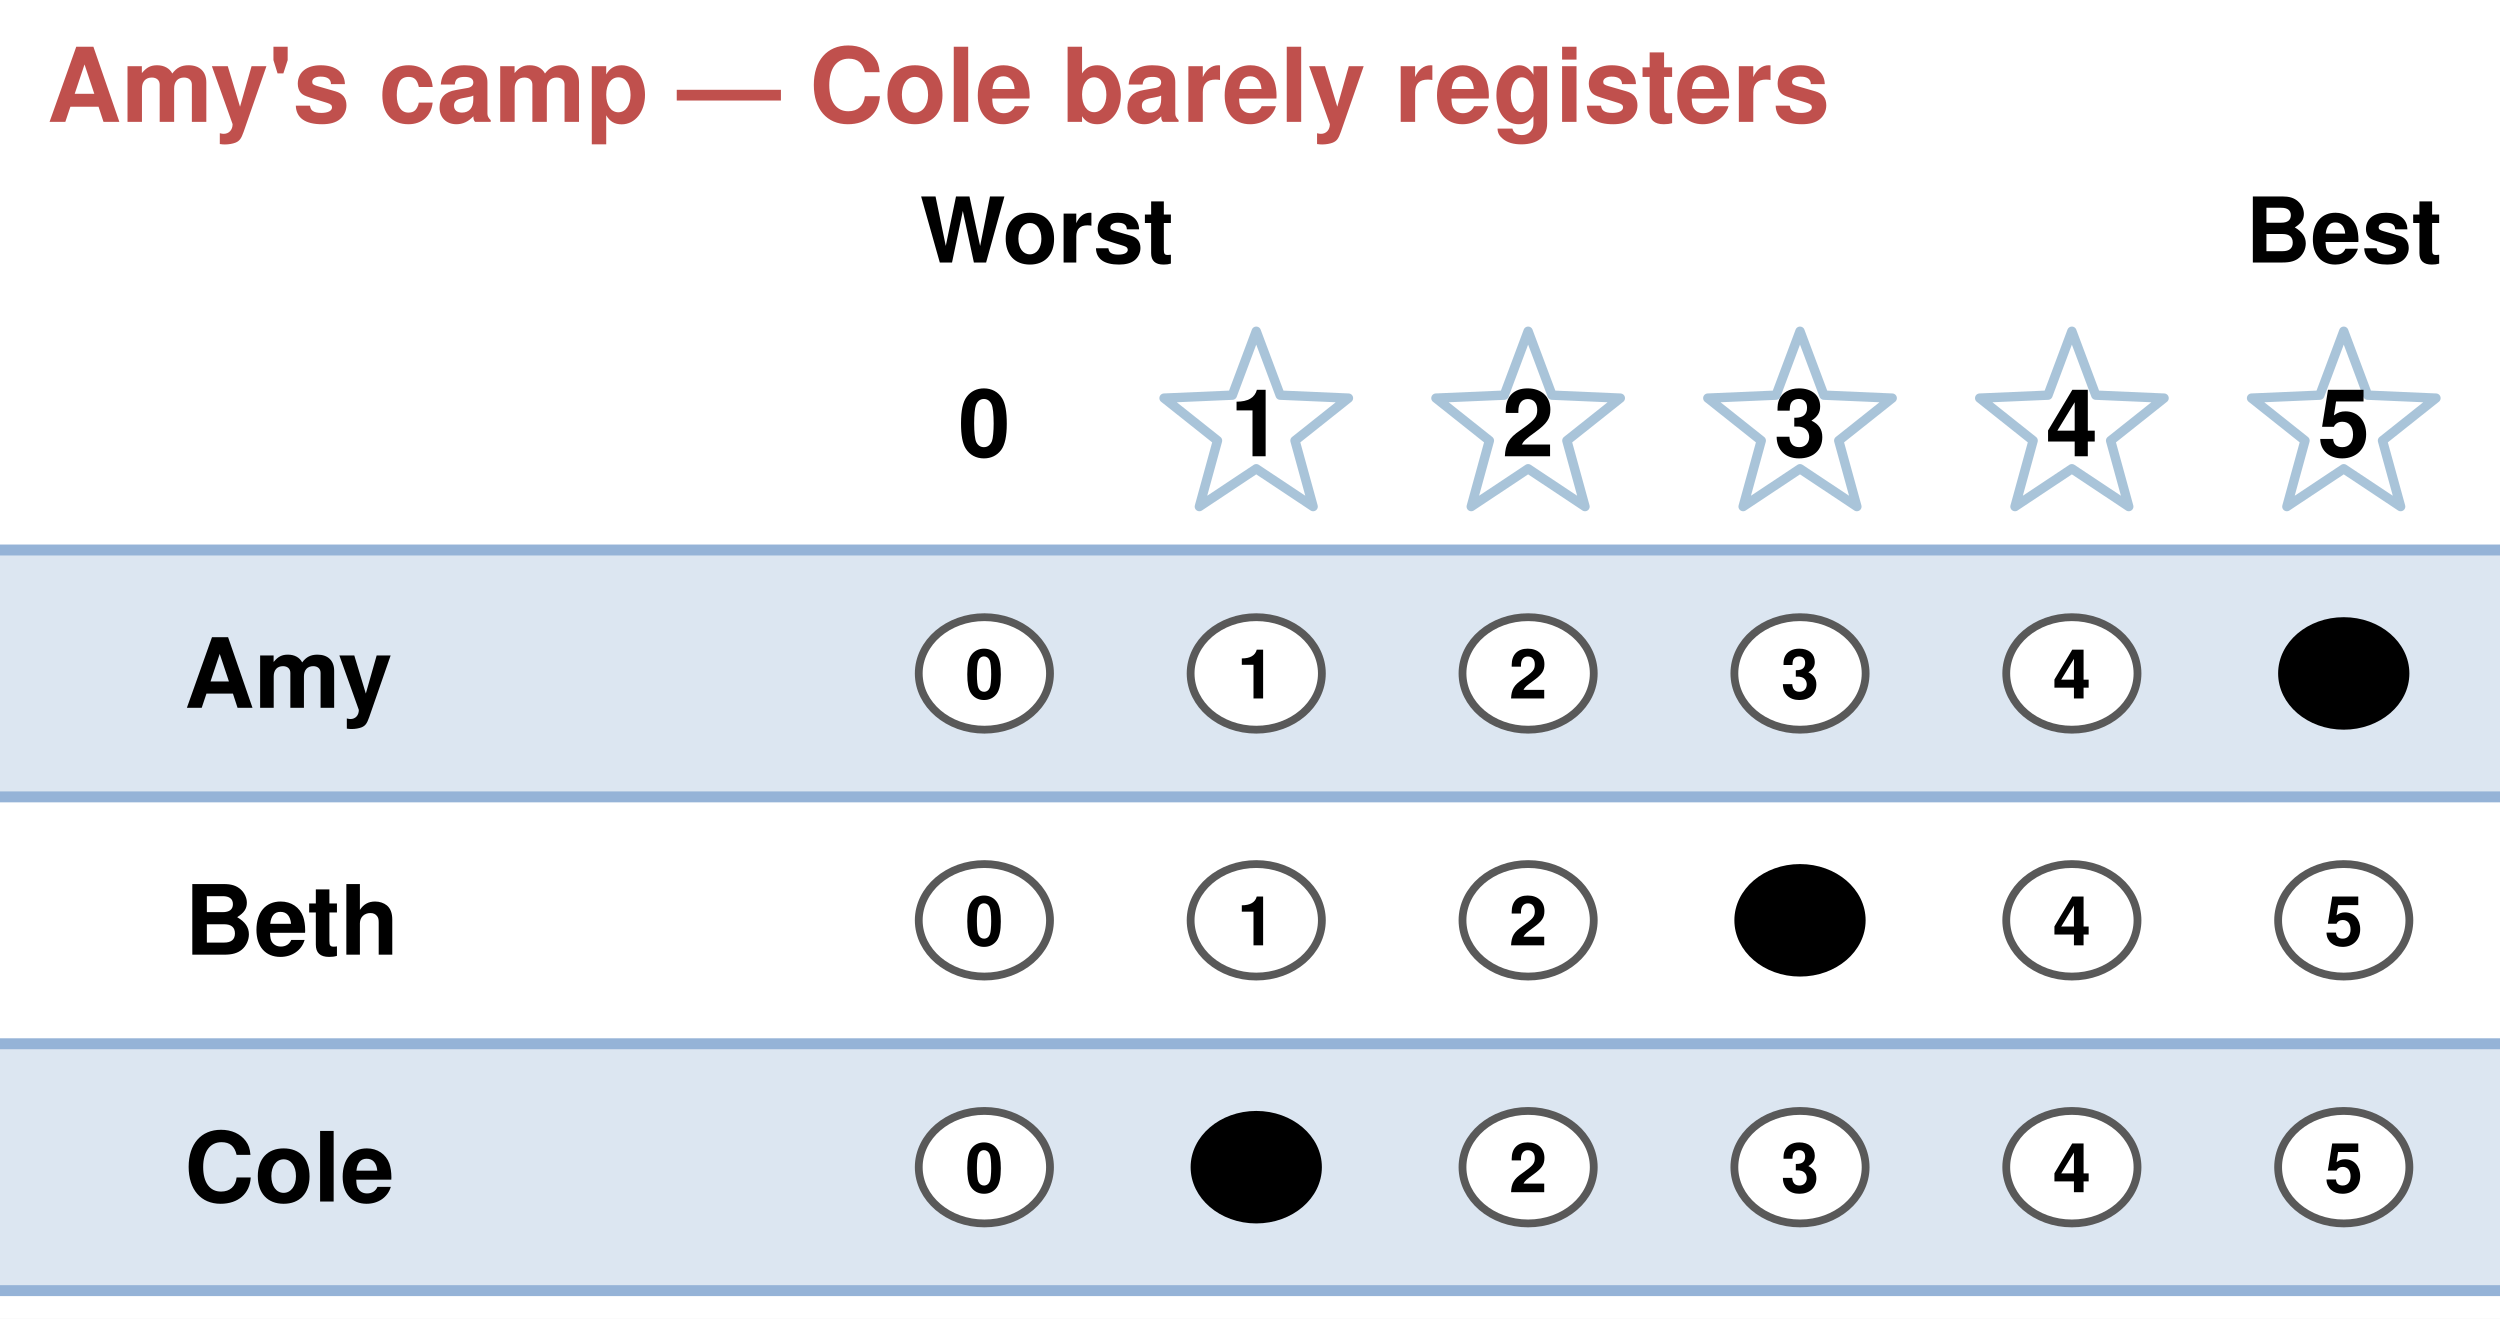
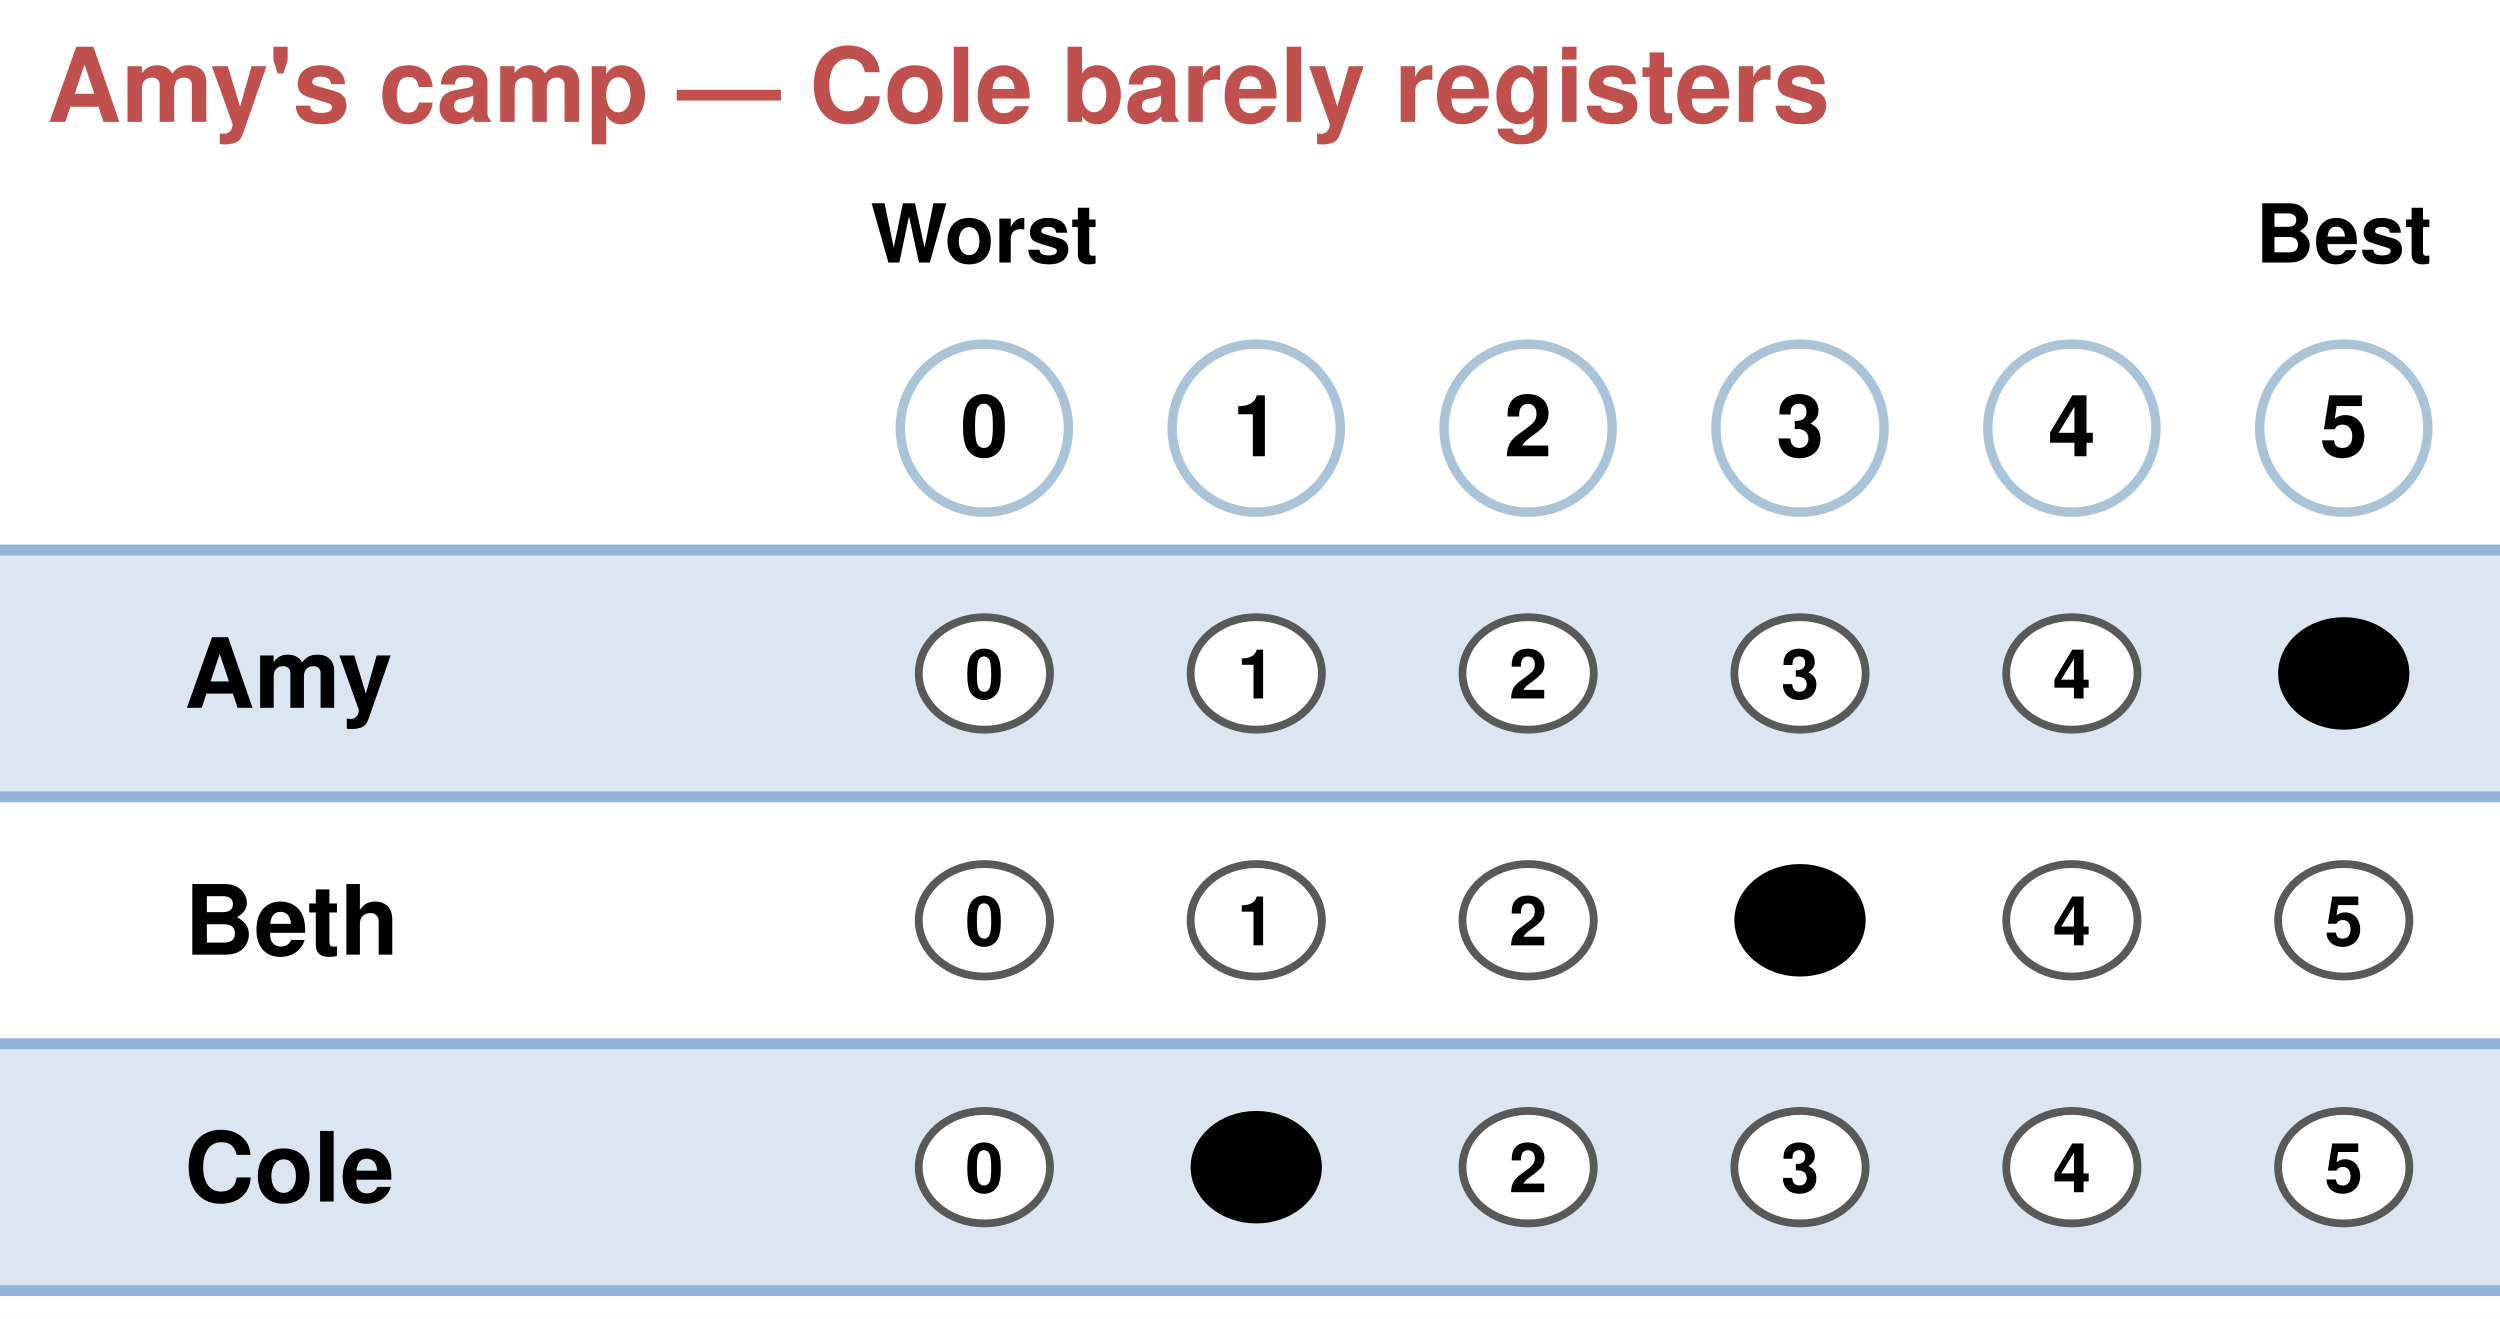
<svg xmlns="http://www.w3.org/2000/svg" viewBox="0 0 1600 844" width="1600" height="844">
  <rect width="1600" height="844" fill="#FFFFFF" />
  <text x="30" y="78" font-family="Arial Black, Arial Bold, Helvetica, sans-serif" font-size="66" font-weight="bold" fill="#C0504D">Amy's camp — Cole barely registers</text>
-   <text x="670" y="168" font-family="Arial Black, Arial Bold, Helvetica, sans-serif" font-size="58" font-weight="bold" fill="#000000" text-anchor="middle">Worst</text>
-   <text x="1500" y="168" font-family="Arial Black, Arial Bold, Helvetica, sans-serif" font-size="58" font-weight="bold" fill="#000000" text-anchor="middle">Best</text>
-   <text x="630" y="292" font-family="Arial Black, Arial Bold, Helvetica, sans-serif" font-size="60" font-weight="bold" fill="#000000" text-anchor="middle">0</text>
-   <path d="M804.0,212.0L819.3,252.9L863.0,254.8L828.8,282.0L840.4,324.2L804.0,300.0L767.6,324.2L779.2,282.0L745.0,254.8L788.7,252.9Z" fill="none" stroke="#A9C4D9" stroke-width="6" stroke-linejoin="round" />
-   <text x="804" y="292" font-family="Arial Black, Arial Bold, Helvetica, sans-serif" font-size="60" font-weight="bold" fill="#000000" text-anchor="middle">1</text>
-   <path d="M978.0,212.0L993.3,252.9L1037.0,254.8L1002.8,282.0L1014.4,324.2L978.0,300.0L941.6,324.2L953.2,282.0L919.0,254.8L962.7,252.9Z" fill="none" stroke="#A9C4D9" stroke-width="6" stroke-linejoin="round" />
-   <text x="978" y="292" font-family="Arial Black, Arial Bold, Helvetica, sans-serif" font-size="60" font-weight="bold" fill="#000000" text-anchor="middle">2</text>
-   <path d="M1152.0,212.0L1167.3,252.9L1211.0,254.8L1176.8,282.0L1188.4,324.2L1152.0,300.0L1115.6,324.2L1127.2,282.0L1093.0,254.8L1136.7,252.9Z" fill="none" stroke="#A9C4D9" stroke-width="6" stroke-linejoin="round" />
-   <text x="1152" y="292" font-family="Arial Black, Arial Bold, Helvetica, sans-serif" font-size="60" font-weight="bold" fill="#000000" text-anchor="middle">3</text>
-   <path d="M1326.0,212.0L1341.3,252.9L1385.0,254.8L1350.8,282.0L1362.4,324.2L1326.0,300.0L1289.6,324.2L1301.2,282.0L1267.0,254.8L1310.7,252.9Z" fill="none" stroke="#A9C4D9" stroke-width="6" stroke-linejoin="round" />
-   <text x="1326" y="292" font-family="Arial Black, Arial Bold, Helvetica, sans-serif" font-size="60" font-weight="bold" fill="#000000" text-anchor="middle">4</text>
-   <path d="M1500.0,212.0L1515.3,252.9L1559.0,254.8L1524.8,282.0L1536.4,324.2L1500.0,300.0L1463.6,324.2L1475.2,282.0L1441.0,254.8L1484.7,252.9Z" fill="none" stroke="#A9C4D9" stroke-width="6" stroke-linejoin="round" />
-   <text x="1500" y="292" font-family="Arial Black, Arial Bold, Helvetica, sans-serif" font-size="60" font-weight="bold" fill="#000000" text-anchor="middle">5</text>
+   <text x="630" y="168" font-family="Arial Black, Arial Bold, Helvetica, sans-serif" font-size="52" font-weight="bold" fill="#000000" text-anchor="middle">Worst</text>
+   <text x="1500" y="168" font-family="Arial Black, Arial Bold, Helvetica, sans-serif" font-size="52" font-weight="bold" fill="#000000" text-anchor="middle">Best</text>
+   <circle cx="630" cy="274" r="53.8" fill="none" stroke="#A9C4D9" stroke-width="6" />
+   <text x="630" y="292" font-family="Arial Black, Arial Bold, Helvetica, sans-serif" font-size="55" font-weight="bold" fill="#000000" text-anchor="middle">0</text>
+   <circle cx="804" cy="274" r="53.8" fill="none" stroke="#A9C4D9" stroke-width="6" />
+   <text x="804" y="292" font-family="Arial Black, Arial Bold, Helvetica, sans-serif" font-size="55" font-weight="bold" fill="#000000" text-anchor="middle">1</text>
+   <circle cx="978" cy="274" r="53.8" fill="none" stroke="#A9C4D9" stroke-width="6" />
+   <text x="978" y="292" font-family="Arial Black, Arial Bold, Helvetica, sans-serif" font-size="55" font-weight="bold" fill="#000000" text-anchor="middle">2</text>
+   <circle cx="1152" cy="274" r="53.8" fill="none" stroke="#A9C4D9" stroke-width="6" />
+   <text x="1152" y="292" font-family="Arial Black, Arial Bold, Helvetica, sans-serif" font-size="55" font-weight="bold" fill="#000000" text-anchor="middle">3</text>
+   <circle cx="1326" cy="274" r="53.8" fill="none" stroke="#A9C4D9" stroke-width="6" />
+   <text x="1326" y="292" font-family="Arial Black, Arial Bold, Helvetica, sans-serif" font-size="55" font-weight="bold" fill="#000000" text-anchor="middle">4</text>
+   <circle cx="1500" cy="274" r="53.8" fill="none" stroke="#A9C4D9" stroke-width="6" />
+   <text x="1500" y="292" font-family="Arial Black, Arial Bold, Helvetica, sans-serif" font-size="55" font-weight="bold" fill="#000000" text-anchor="middle">5</text>
  <rect x="0" y="352" width="1600" height="158" fill="#DCE6F1" />
  <line x1="0" y1="352" x2="1600" y2="352" stroke="#95B3D7" stroke-width="7" />
  <text x="118" y="453.0" font-family="Arial Black, Arial Bold, Helvetica, sans-serif" font-size="62" font-weight="bold" fill="#000000">Amy</text>
-   <ellipse cx="630" cy="431.0" rx="42" ry="36" fill="#FFFFFF" stroke="#595959" stroke-width="5" />
+   <ellipse cx="630" cy="431.0" rx="42.0" ry="36.0" fill="#FFFFFF" stroke="#595959" stroke-width="5" />
  <text x="630" y="447.0" font-family="Arial Black, Arial Bold, Helvetica, sans-serif" font-size="44" font-weight="bold" fill="#000000" text-anchor="middle">0</text>
-   <ellipse cx="804" cy="431.0" rx="42" ry="36" fill="#FFFFFF" stroke="#595959" stroke-width="5" />
+   <ellipse cx="804" cy="431.0" rx="42.0" ry="36.0" fill="#FFFFFF" stroke="#595959" stroke-width="5" />
  <text x="804" y="447.0" font-family="Arial Black, Arial Bold, Helvetica, sans-serif" font-size="44" font-weight="bold" fill="#000000" text-anchor="middle">1</text>
-   <ellipse cx="978" cy="431.0" rx="42" ry="36" fill="#FFFFFF" stroke="#595959" stroke-width="5" />
+   <ellipse cx="978" cy="431.0" rx="42.0" ry="36.0" fill="#FFFFFF" stroke="#595959" stroke-width="5" />
  <text x="978" y="447.0" font-family="Arial Black, Arial Bold, Helvetica, sans-serif" font-size="44" font-weight="bold" fill="#000000" text-anchor="middle">2</text>
-   <ellipse cx="1152" cy="431.0" rx="42" ry="36" fill="#FFFFFF" stroke="#595959" stroke-width="5" />
+   <ellipse cx="1152" cy="431.0" rx="42.0" ry="36.0" fill="#FFFFFF" stroke="#595959" stroke-width="5" />
  <text x="1152" y="447.0" font-family="Arial Black, Arial Bold, Helvetica, sans-serif" font-size="44" font-weight="bold" fill="#000000" text-anchor="middle">3</text>
-   <ellipse cx="1326" cy="431.0" rx="42" ry="36" fill="#FFFFFF" stroke="#595959" stroke-width="5" />
+   <ellipse cx="1326" cy="431.0" rx="42.0" ry="36.0" fill="#FFFFFF" stroke="#595959" stroke-width="5" />
  <text x="1326" y="447.0" font-family="Arial Black, Arial Bold, Helvetica, sans-serif" font-size="44" font-weight="bold" fill="#000000" text-anchor="middle">4</text>
-   <ellipse cx="1500" cy="431.0" rx="42" ry="36" fill="#000000" />
+   <ellipse cx="1500" cy="431.0" rx="42.0" ry="36.0" fill="#000000" />
  <line x1="0" y1="510" x2="1600" y2="510" stroke="#95B3D7" stroke-width="7" />
  <text x="118" y="611.0" font-family="Arial Black, Arial Bold, Helvetica, sans-serif" font-size="62" font-weight="bold" fill="#000000">Beth</text>
-   <ellipse cx="630" cy="589.0" rx="42" ry="36" fill="#FFFFFF" stroke="#595959" stroke-width="5" />
+   <ellipse cx="630" cy="589.0" rx="42.0" ry="36.0" fill="#FFFFFF" stroke="#595959" stroke-width="5" />
  <text x="630" y="605.0" font-family="Arial Black, Arial Bold, Helvetica, sans-serif" font-size="44" font-weight="bold" fill="#000000" text-anchor="middle">0</text>
-   <ellipse cx="804" cy="589.0" rx="42" ry="36" fill="#FFFFFF" stroke="#595959" stroke-width="5" />
+   <ellipse cx="804" cy="589.0" rx="42.0" ry="36.0" fill="#FFFFFF" stroke="#595959" stroke-width="5" />
  <text x="804" y="605.0" font-family="Arial Black, Arial Bold, Helvetica, sans-serif" font-size="44" font-weight="bold" fill="#000000" text-anchor="middle">1</text>
-   <ellipse cx="978" cy="589.0" rx="42" ry="36" fill="#FFFFFF" stroke="#595959" stroke-width="5" />
+   <ellipse cx="978" cy="589.0" rx="42.0" ry="36.0" fill="#FFFFFF" stroke="#595959" stroke-width="5" />
  <text x="978" y="605.0" font-family="Arial Black, Arial Bold, Helvetica, sans-serif" font-size="44" font-weight="bold" fill="#000000" text-anchor="middle">2</text>
-   <ellipse cx="1152" cy="589.0" rx="42" ry="36" fill="#000000" />
-   <ellipse cx="1326" cy="589.0" rx="42" ry="36" fill="#FFFFFF" stroke="#595959" stroke-width="5" />
+   <ellipse cx="1152" cy="589.0" rx="42.0" ry="36.0" fill="#000000" />
+   <ellipse cx="1326" cy="589.0" rx="42.0" ry="36.0" fill="#FFFFFF" stroke="#595959" stroke-width="5" />
  <text x="1326" y="605.0" font-family="Arial Black, Arial Bold, Helvetica, sans-serif" font-size="44" font-weight="bold" fill="#000000" text-anchor="middle">4</text>
-   <ellipse cx="1500" cy="589.0" rx="42" ry="36" fill="#FFFFFF" stroke="#595959" stroke-width="5" />
+   <ellipse cx="1500" cy="589.0" rx="42.0" ry="36.0" fill="#FFFFFF" stroke="#595959" stroke-width="5" />
  <text x="1500" y="605.0" font-family="Arial Black, Arial Bold, Helvetica, sans-serif" font-size="44" font-weight="bold" fill="#000000" text-anchor="middle">5</text>
  <rect x="0" y="668" width="1600" height="158" fill="#DCE6F1" />
  <line x1="0" y1="668" x2="1600" y2="668" stroke="#95B3D7" stroke-width="7" />
  <text x="118" y="769.0" font-family="Arial Black, Arial Bold, Helvetica, sans-serif" font-size="62" font-weight="bold" fill="#000000">Cole</text>
-   <ellipse cx="630" cy="747.0" rx="42" ry="36" fill="#FFFFFF" stroke="#595959" stroke-width="5" />
+   <ellipse cx="630" cy="747.0" rx="42.0" ry="36.0" fill="#FFFFFF" stroke="#595959" stroke-width="5" />
  <text x="630" y="763.0" font-family="Arial Black, Arial Bold, Helvetica, sans-serif" font-size="44" font-weight="bold" fill="#000000" text-anchor="middle">0</text>
-   <ellipse cx="804" cy="747.0" rx="42" ry="36" fill="#000000" />
-   <ellipse cx="978" cy="747.0" rx="42" ry="36" fill="#FFFFFF" stroke="#595959" stroke-width="5" />
+   <ellipse cx="804" cy="747.0" rx="42.0" ry="36.0" fill="#000000" />
+   <ellipse cx="978" cy="747.0" rx="42.0" ry="36.0" fill="#FFFFFF" stroke="#595959" stroke-width="5" />
  <text x="978" y="763.0" font-family="Arial Black, Arial Bold, Helvetica, sans-serif" font-size="44" font-weight="bold" fill="#000000" text-anchor="middle">2</text>
-   <ellipse cx="1152" cy="747.0" rx="42" ry="36" fill="#FFFFFF" stroke="#595959" stroke-width="5" />
+   <ellipse cx="1152" cy="747.0" rx="42.0" ry="36.0" fill="#FFFFFF" stroke="#595959" stroke-width="5" />
  <text x="1152" y="763.0" font-family="Arial Black, Arial Bold, Helvetica, sans-serif" font-size="44" font-weight="bold" fill="#000000" text-anchor="middle">3</text>
-   <ellipse cx="1326" cy="747.0" rx="42" ry="36" fill="#FFFFFF" stroke="#595959" stroke-width="5" />
+   <ellipse cx="1326" cy="747.0" rx="42.0" ry="36.0" fill="#FFFFFF" stroke="#595959" stroke-width="5" />
  <text x="1326" y="763.0" font-family="Arial Black, Arial Bold, Helvetica, sans-serif" font-size="44" font-weight="bold" fill="#000000" text-anchor="middle">4</text>
-   <ellipse cx="1500" cy="747.0" rx="42" ry="36" fill="#FFFFFF" stroke="#595959" stroke-width="5" />
+   <ellipse cx="1500" cy="747.0" rx="42.0" ry="36.0" fill="#FFFFFF" stroke="#595959" stroke-width="5" />
  <text x="1500" y="763.0" font-family="Arial Black, Arial Bold, Helvetica, sans-serif" font-size="44" font-weight="bold" fill="#000000" text-anchor="middle">5</text>
  <line x1="0" y1="826" x2="1600" y2="826" stroke="#95B3D7" stroke-width="7" />
</svg>
